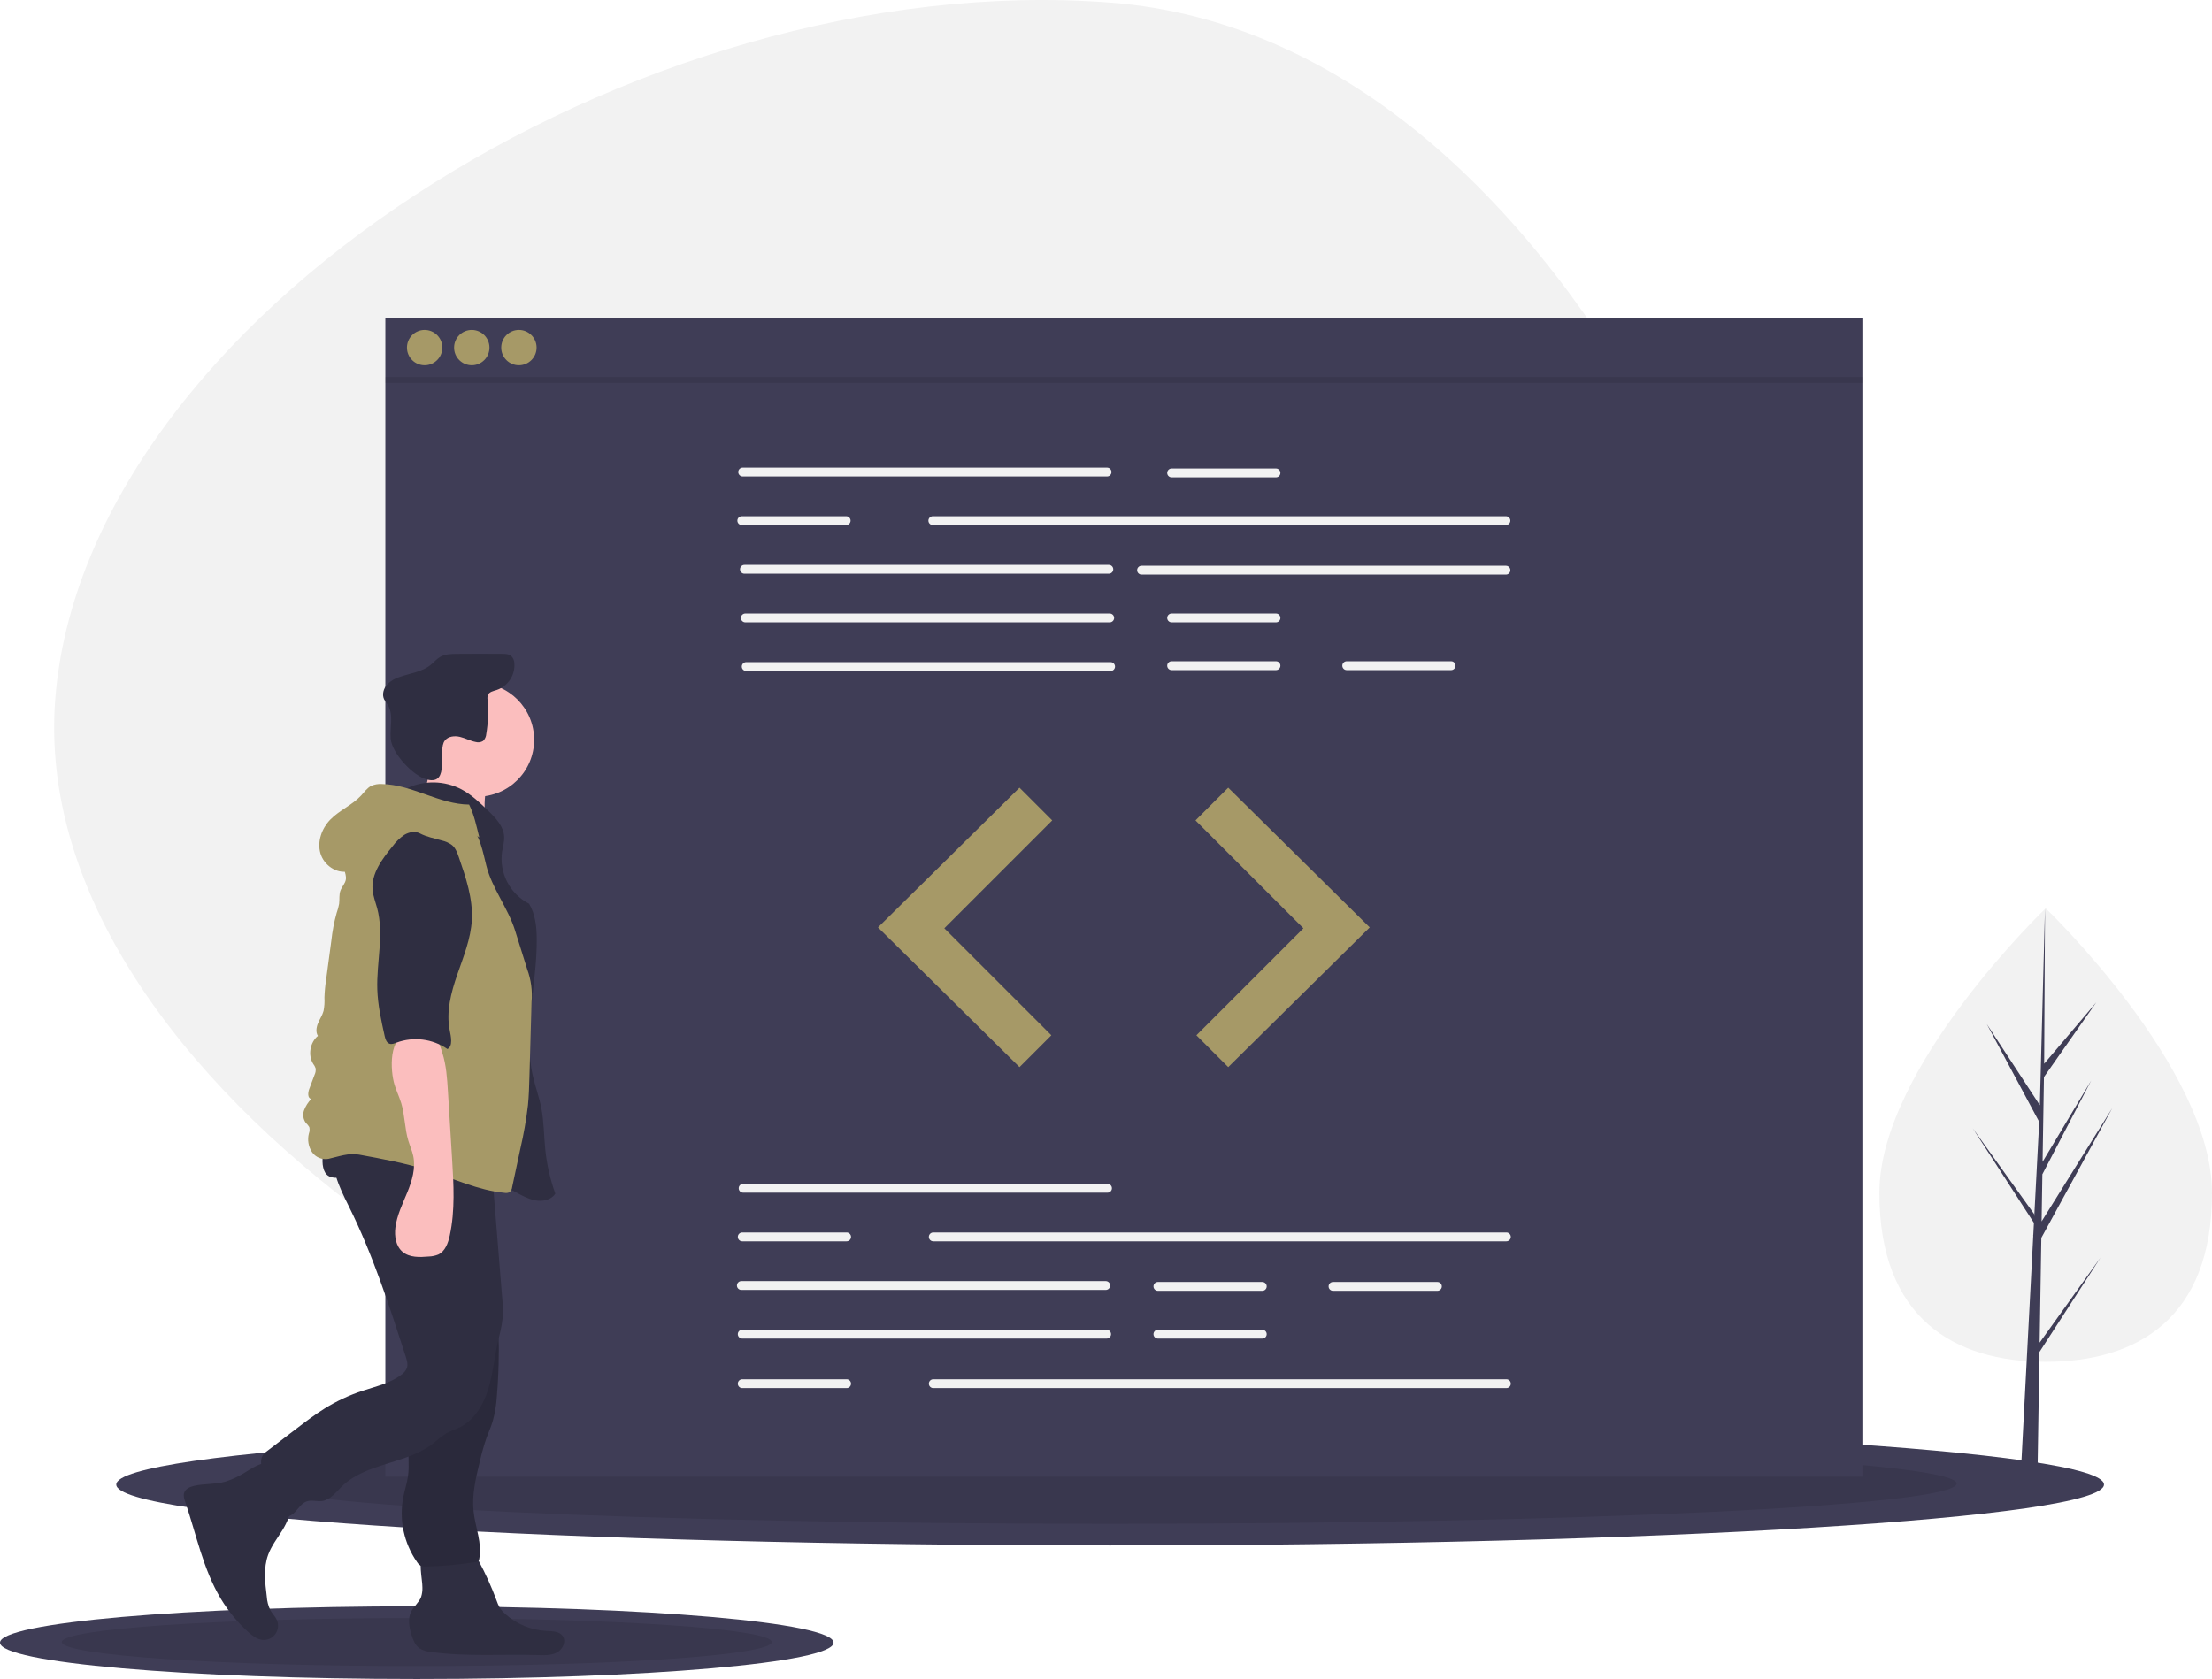
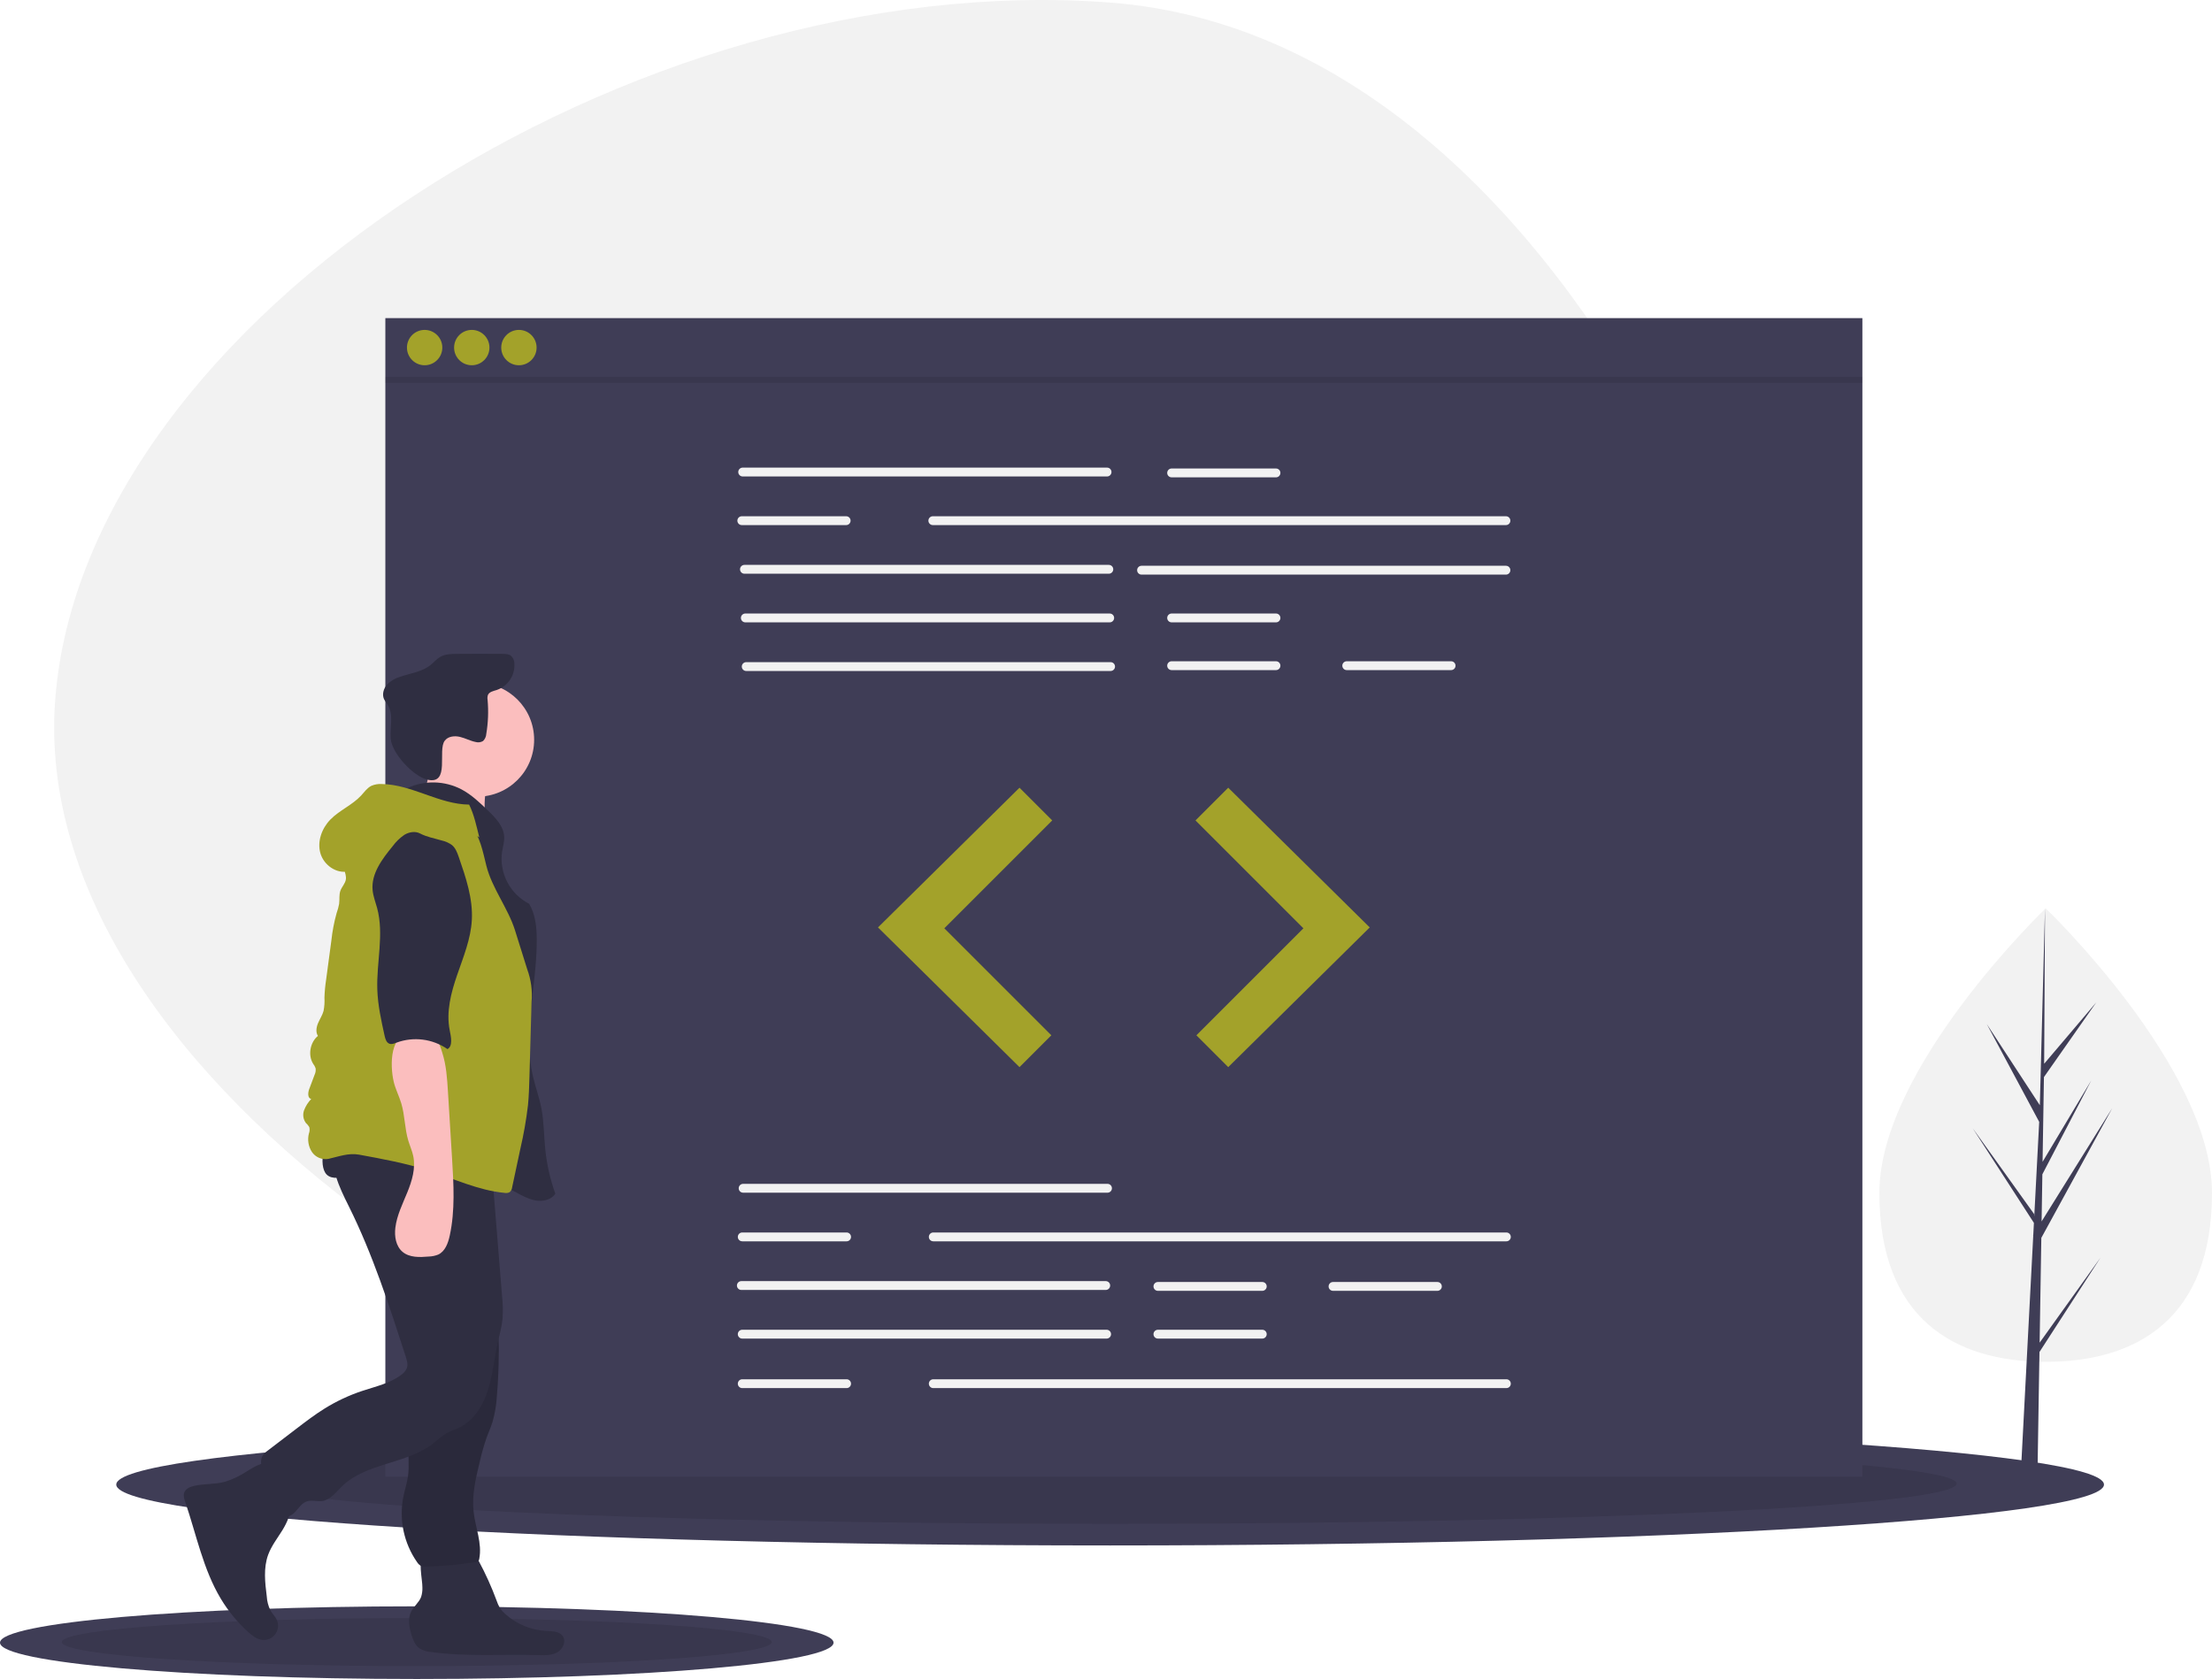
<svg xmlns="http://www.w3.org/2000/svg" id="a594ac37-6d44-4297-8862-1cbd9c01c0b7" data-name="Layer 1" width="1126.194" height="855" viewBox="0 0 1126.194 855">
  <path d="M581.768,778.438C339.369,759.991,50.297,572.172,65.014,378.781S359.7,5.358,602.099,23.805,984.031,403.667,969.314,597.058,824.166,796.885,581.768,778.438Z" transform="translate(-36.90323 -22.5)" fill="#f2f2f2" />
  <ellipse cx="565.194" cy="756" rx="506" ry="31" fill="#3f3d56" />
  <ellipse cx="565.194" cy="755.5" rx="431" ry="20.5" opacity="0.1" />
  <ellipse cx="212.194" cy="836.5" rx="212.194" ry="18.5" fill="#3f3d56" />
  <ellipse cx="212.194" cy="836.202" rx="180.742" ry="12.234" opacity="0.1" />
  <rect x="196.194" y="162" width="752" height="590" fill="#3f3d56" />
  <path d="M600.541,265.129H415.024a2.251,2.251,0,1,1,0-4.503H600.541a2.251,2.251,0,0,1,0,4.503Z" transform="translate(-36.90323 -22.5)" fill="#f2f2f2" />
  <path d="M803.62,289.895H511.835a2.251,2.251,0,0,1,0-4.503H803.62a2.251,2.251,0,1,1,0,4.503Z" transform="translate(-36.90323 -22.5)" fill="#f2f2f2" />
  <path d="M601.442,314.661H415.924a2.251,2.251,0,1,1,0-4.503H601.442a2.251,2.251,0,1,1,0,4.503Z" transform="translate(-36.90323 -22.5)" fill="#f2f2f2" />
  <path d="M803.62,315.111H618.102a2.251,2.251,0,0,1,0-4.503H803.62a2.251,2.251,0,1,1,0,4.503Z" transform="translate(-36.90323 -22.5)" fill="#f2f2f2" />
  <path d="M601.892,339.426H416.374a2.251,2.251,0,0,1,0-4.503H601.892a2.251,2.251,0,1,1,0,4.503Z" transform="translate(-36.90323 -22.5)" fill="#f2f2f2" />
  <path d="M602.342,364.192H416.825a2.251,2.251,0,0,1,0-4.503H602.342a2.251,2.251,0,1,1,0,4.503Z" transform="translate(-36.90323 -22.5)" fill="#f2f2f2" />
  <path d="M686.546,265.579H633.412a2.251,2.251,0,0,1,0-4.503h53.134a2.251,2.251,0,1,1,0,4.503Z" transform="translate(-36.90323 -22.5)" fill="#f2f2f2" />
  <path d="M686.546,339.426H633.412a2.251,2.251,0,0,1,0-4.503h53.134a2.251,2.251,0,1,1,0,4.503Z" transform="translate(-36.90323 -22.5)" fill="#f2f2f2" />
  <path d="M686.546,363.742H633.412a2.251,2.251,0,1,1,0-4.503h53.134a2.251,2.251,0,1,1,0,4.503Z" transform="translate(-36.90323 -22.5)" fill="#f2f2f2" />
  <path d="M775.702,363.742H722.569a2.251,2.251,0,0,1,0-4.503h53.134a2.251,2.251,0,1,1,0,4.503Z" transform="translate(-36.90323 -22.5)" fill="#f2f2f2" />
  <path d="M467.707,289.895H414.573a2.251,2.251,0,0,1,0-4.503h53.134a2.251,2.251,0,0,1,0,4.503Z" transform="translate(-36.90323 -22.5)" fill="#f2f2f2" />
  <path d="M600.766,629.861H415.249a2.251,2.251,0,0,1,0-4.503H600.766a2.251,2.251,0,0,1,0,4.503Z" transform="translate(-36.90323 -22.5)" fill="#f2f2f2" />
  <path d="M599.866,679.392H414.348a2.251,2.251,0,1,1,0-4.503H599.866a2.251,2.251,0,0,1,0,4.503Z" transform="translate(-36.90323 -22.5)" fill="#f2f2f2" />
  <path d="M600.316,704.158H414.798a2.251,2.251,0,1,1,0-4.503H600.316a2.251,2.251,0,1,1,0,4.503Z" transform="translate(-36.90323 -22.5)" fill="#f2f2f2" />
  <path d="M679.566,679.842H626.433a2.251,2.251,0,0,1,0-4.503h53.134a2.251,2.251,0,0,1,0,4.503Z" transform="translate(-36.90323 -22.5)" fill="#f2f2f2" />
  <path d="M679.566,704.158H626.433a2.251,2.251,0,0,1,0-4.503h53.134a2.251,2.251,0,1,1,0,4.503Z" transform="translate(-36.90323 -22.5)" fill="#f2f2f2" />
  <path d="M768.723,679.842H715.589a2.251,2.251,0,1,1,0-4.503h53.134a2.251,2.251,0,0,1,0,4.503Z" transform="translate(-36.90323 -22.5)" fill="#f2f2f2" />
  <path d="M803.845,654.626H512.06a2.251,2.251,0,0,1,0-4.503H803.845a2.251,2.251,0,0,1,0,4.503Z" transform="translate(-36.90323 -22.5)" fill="#f2f2f2" />
  <path d="M467.932,654.626H414.798a2.251,2.251,0,0,1,0-4.503H467.932a2.251,2.251,0,0,1,0,4.503Z" transform="translate(-36.90323 -22.5)" fill="#f2f2f2" />
  <path d="M803.845,729.374H512.06a2.251,2.251,0,1,1,0-4.503H803.845a2.251,2.251,0,0,1,0,4.503Z" transform="translate(-36.90323 -22.5)" fill="#f2f2f2" />
  <path d="M467.932,729.374H414.798a2.251,2.251,0,1,1,0-4.503H467.932a2.251,2.251,0,1,1,0,4.503Z" transform="translate(-36.90323 -22.5)" fill="#f2f2f2" />
-   <polygon points="519.06 401.13 447.014 472.275 519.06 543.42 535.27 527.21 480.786 472.725 535.72 417.79 519.06 401.13" fill="#a69967" />
-   <polygon points="625.327 401.13 697.373 472.275 625.327 543.42 609.117 527.21 663.602 472.725 608.667 417.79 625.327 401.13" fill="#a69967" />
-   <circle cx="216.194" cy="177" r="9" fill="#a69967" />
-   <circle cx="240.194" cy="177" r="9" fill="#a69967" />
-   <circle cx="264.194" cy="177" r="9" fill="#a69967" />
+   <polygon points="519.06 401.13 447.014 472.275 519.06 543.42 535.27 527.21 480.786 472.725 535.72 417.79 519.06 401.13" fill="#a3a22a" />
+   <polygon points="625.327 401.13 697.373 472.275 625.327 543.42 609.117 527.21 663.602 472.725 608.667 417.79 625.327 401.13" fill="#a3a22a" />
+   <circle cx="216.194" cy="177" r="9" fill="#a3a22a" />
+   <circle cx="240.194" cy="177" r="9" fill="#a3a22a" />
+   <circle cx="264.194" cy="177" r="9" fill="#a3a22a" />
  <rect x="196.194" y="192" width="752" height="3" opacity="0.1" />
  <path d="M1163.097,629.954c0,63.771-37.911,86.038-84.676,86.038s-84.676-22.266-84.676-86.038,84.676-144.898,84.676-144.898S1163.097,566.182,1163.097,629.954Z" transform="translate(-36.90323 -22.5)" fill="#f2f2f2" />
  <polygon points="1038.433 683.736 1039.3 630.365 1075.391 564.338 1039.436 621.993 1039.826 597.995 1064.699 550.226 1039.929 591.645 1039.929 591.645 1040.63 548.484 1067.265 510.453 1040.74 541.697 1041.178 462.556 1038.425 567.325 1038.651 563.003 1011.571 521.552 1038.217 571.3 1035.694 619.503 1035.619 618.223 1004.4 574.602 1035.524 622.743 1035.209 628.771 1035.152 628.862 1035.178 629.357 1028.776 751.653 1037.329 751.653 1038.355 688.485 1069.404 640.461 1038.433 683.736" fill="#3f3d56" />
  <path d="M159.525,773.591a43.126,43.126,0,0,1-8.178,3.503c-5.079,1.387-10.507.878-15.637,2.063-2.1.485-4.386,1.499-5.054,3.549-.49,1.503.043,3.127.553,4.623,5.669,16.62,9.085,34.266,18.125,49.321a74.641,74.641,0,0,0,13.993,16.988c2.055,1.852,4.384,3.664,7.135,3.955a7.248,7.248,0,0,0,7.371-10.182c-.811-1.801-2.317-3.196-3.289-4.916a18.757,18.757,0,0,1-1.819-6.991c-.893-7.108-1.754-14.538.709-21.265,1.652-4.512,4.682-8.359,7.206-12.447s4.622-8.772,4.06-13.544c-.383-3.257-1.972-6.237-3.65-9.054-1.681-2.823-5.005-10.408-8.383-11.35C169.16,766.864,162.583,772.024,159.525,773.591Z" transform="translate(-36.90323 -22.5)" fill="#2f2e41" />
  <path d="M251.96,831a14.019,14.019,0,0,1-.663,4.745c-1.058,2.793-3.681,4.706-5.036,7.367-1.885,3.701-1.031,8.174.218,12.135.783,2.483,1.81,5.067,3.912,6.603a12.893,12.893,0,0,0,5.954,1.907c18.036,2.496,36.358,1.064,54.559,1.587,3.317.095,6.829.211,9.725-1.41s4.686-5.697,2.717-8.368c-1.769-2.399-5.265-2.376-8.242-2.518a33.912,33.912,0,0,1-20.913-8.615,15.112,15.112,0,0,1-2.933-3.377,20.753,20.753,0,0,1-1.534-3.518,156.799,156.799,0,0,0-9.084-20.119c-.979-1.815-2.087-3.705-3.906-4.676a10.323,10.323,0,0,0-4.239-.926c-4.536-.294-16.283-1.838-19.791,1.69C249.461,816.768,252.032,826.86,251.96,831Z" transform="translate(-36.90323 -22.5)" fill="#2f2e41" />
  <circle cx="242.971" cy="376.72" r="28.975" fill="#fbbebe" />
  <path d="M253.709,423.146c-1.723,4.614-4.647,8.947-8.9,11.43l40.075,8.175a42.453,42.453,0,0,1-.562-17.869,10.3,10.3,0,0,0,.24-4.409c-.754-2.907-4.026-4.307-6.955-4.974-7.314-1.667-13.782-2.561-20.579-5.792C254.95,413.263,255.241,419.045,253.709,423.146Z" transform="translate(-36.90323 -22.5)" fill="#fbbebe" />
  <path d="M244.474,423.727a31.338,31.338,0,0,1,27.313.714c5.138,2.707,9.392,6.794,13.572,10.826,3.853,3.717,7.962,7.972,8.236,13.319.132,2.59-.676,5.123-1.084,7.684a25.766,25.766,0,0,0,13.78,26.469c3.184,5.303,3.841,11.729,3.889,17.914.185,23.436-7.209,47.161-1.93,69.995,1.239,5.361,3.162,10.554,4.232,15.951,1.387,6.991,1.318,14.18,2.044,21.27a95.266,95.266,0,0,0,5.113,22.495c-1.744,2.774-5.374,3.837-8.642,3.613s-6.325-1.643-9.242-3.136c-14.123-7.227-27.059-16.757-41.687-22.9-9.678-4.064-19.987-6.595-29.376-11.288s-18.12-12.142-20.99-22.238c-1.241-4.365-1.318-8.965-1.385-13.503-.285-19.114-.55-38.436,3.61-57.094,3.669-16.454,10.741-32.194,12.284-48.981.502-5.464.513-11.314,3.566-15.873C232.091,432.52,241.409,430.851,244.474,423.727Z" transform="translate(-36.90323 -22.5)" fill="#2f2e41" />
  <path d="M263.395,399.629c1.707-2.227,5-2.531,7.728-1.872s5.243,2.064,7.997,2.599a4.675,4.675,0,0,0,3.743-.526,5.444,5.444,0,0,0,1.615-3.57,68.163,68.163,0,0,0,.671-17.38,5.147,5.147,0,0,1,.159-2.437c.682-1.643,2.763-2.035,4.462-2.562a13.316,13.316,0,0,0,9.013-13.633,5.421,5.421,0,0,0-1.657-3.741c-1.175-.958-2.82-1.016-4.336-1.029q-11.683-.094-23.367.006c-2.883.025-5.91.096-8.409,1.533-1.848,1.063-3.222,2.773-4.88,4.112-4.326,3.491-10.178,4.201-15.441,5.991a15.308,15.308,0,0,0-6.768,4.036c-1.75,2-2.592,4.973-1.493,7.393a26.252,26.252,0,0,0,1.887,2.904c3.105,4.964,1.038,11.403,1.501,17.24.579,7.288,11.365,19.112,18.679,20.836C266.308,422.311,259.486,404.414,263.395,399.629Z" transform="translate(-36.90323 -22.5)" fill="#2f2e41" />
  <path d="M247.037,719.183c.745,5.322,1.701,10.662,1.445,16.029-.357,7.494-3.059,14.714-3.559,22.199-.373,5.591.49,11.242-.287,16.791-.497,3.553-1.656,6.978-2.373,10.494a43.395,43.395,0,0,0,6.973,33.265,5.448,5.448,0,0,0,2.023,1.961,5.714,5.714,0,0,0,2.508.332,179.947,179.947,0,0,0,25.17-2.287,2.414,2.414,0,0,0,1.616-.713,2.266,2.266,0,0,0,.351-.954c1.544-7.936-1.977-15.893-2.872-23.928-.956-8.58,1.103-17.177,3.146-25.565a113.548,113.548,0,0,1,3.467-12.228c.988-2.697,2.181-5.321,3.037-8.063a61.46,61.46,0,0,0,2.202-13.203q.892-10.575.945-21.199a88.958,88.958,0,0,0-1.665-20.01c-1.878-8.338-5.724-16.081-9.536-23.73a15.029,15.029,0,0,0-5.618,2.67,125.38,125.38,0,0,1-15.35,8.481c-3.567,1.657-10.522,2.833-12.786,6.286-2.232,3.405-.792,10.351-.621,14.106Q245.694,709.584,247.037,719.183Z" transform="translate(-36.90323 -22.5)" fill="#2f2e41" />
  <path d="M247.037,719.183c.745,5.322,1.701,10.662,1.445,16.029-.357,7.494-3.059,14.714-3.559,22.199-.373,5.591.49,11.242-.287,16.791-.497,3.553-1.656,6.978-2.373,10.494a43.395,43.395,0,0,0,6.973,33.265,5.448,5.448,0,0,0,2.023,1.961,5.714,5.714,0,0,0,2.508.332,179.947,179.947,0,0,0,25.17-2.287,2.414,2.414,0,0,0,1.616-.713,2.266,2.266,0,0,0,.351-.954c1.544-7.936-1.977-15.893-2.872-23.928-.956-8.58,1.103-17.177,3.146-25.565a113.548,113.548,0,0,1,3.467-12.228c.988-2.697,2.181-5.321,3.037-8.063a61.46,61.46,0,0,0,2.202-13.203q.892-10.575.945-21.199a88.958,88.958,0,0,0-1.665-20.01c-1.878-8.338-5.724-16.081-9.536-23.73a15.029,15.029,0,0,0-5.618,2.67,125.38,125.38,0,0,1-15.35,8.481c-3.567,1.657-10.522,2.833-12.786,6.286-2.232,3.405-.792,10.351-.621,14.106Q245.694,709.584,247.037,719.183Z" transform="translate(-36.90323 -22.5)" opacity="0.1" />
  <path d="M207.864,605.518c-3.848,10.359,1.808,21.554,6.722,31.452,12.106,24.386,20.513,50.407,28.874,76.317.626,1.941,1.252,4.058.554,5.974a7.825,7.825,0,0,1-2.822,3.347c-5.765,4.379-13.107,5.939-19.975,8.23a90.184,90.184,0,0,0-18.943,8.88c-4.977,3.084-9.639,6.644-14.292,10.197l-14.812,11.312a9.903,9.903,0,0,0-2.476,2.397c-1.429,2.241-.843,5.167-.132,7.728a131.432,131.432,0,0,0,7.252,19.792,6.911,6.911,0,0,0,2.63,3.447c2.312,1.242,5.14-.405,6.905-2.347s3.292-4.359,5.781-5.193c2.486-.833,5.222.176,7.818-.189,4.199-.589,6.986-4.457,10.013-7.426,12.365-12.131,33.01-11.251,46.612-21.977a59.228,59.228,0,0,1,6.231-4.868c2.3-1.359,4.907-2.105,7.293-3.307,7.257-3.654,11.819-11.209,14.262-18.957s3.141-15.928,4.897-23.861c.908-4.101,2.103-8.158,2.507-12.338a66.094,66.094,0,0,0-.253-11.666L287.604,621.748c-.4-4.943-.8-9.892-1.576-14.791-14.577.521-29.143,1.108-43.728,1.28C230.695,608.374,218.876,609.186,207.864,605.518Z" transform="translate(-36.90323 -22.5)" fill="#2f2e41" />
  <path d="M202.506,619.721c1.977,3.18,6.79,3.114,10.104,1.371s5.889-4.673,9.211-6.401c4.464-2.323,9.746-2.235,14.776-2.093,7.964.225,16.025.464,23.687,2.647,7.925,2.257,15.64,6.603,23.834,5.736,1.426-.151,2.985-.56,3.761-1.766a5.544,5.544,0,0,0,.62-2.836l.268-7.159a6.464,6.464,0,0,0-.57-3.625,6.082,6.082,0,0,0-2.716-2.079c-11.663-5.646-24.965-6.697-37.915-7.141q-9.875-.338-19.757-.278c-5.591.034-12.303-.775-17.739.719C202.774,598.82,198.805,613.769,202.506,619.721Z" transform="translate(-36.90323 -22.5)" fill="#2f2e41" />
-   <path d="M275.742,432.226c-15.282-.135-29.131-10.223-44.412-10.468a11.514,11.514,0,0,0-5.393.93c-2.129,1.073-3.529,3.147-5.147,4.898-4.518,4.893-11.061,7.505-15.703,12.281-4.352,4.478-6.773,11.15-5.055,17.153s8.204,10.608,14.279,9.165A36.801,36.801,0,0,1,228.65,446.706a72.887,72.887,0,0,1,11.205-5.882c6.868-3.112,14.548-6.283,21.718-3.95a30.638,30.638,0,0,1,7.409,4.04l11.954,8.03C279.543,443.45,278.29,437.288,275.742,432.226Z" transform="translate(-36.90323 -22.5)" fill="#a69967" />
-   <path d="M212.552,460.874c-2.029,2.532.894,6.2.447,9.413-.297,2.135-2.054,3.765-2.786,5.793-.758,2.1-.356,4.427-.643,6.641a28.489,28.489,0,0,1-1.275,4.73,84.975,84.975,0,0,0-2.686,14.026l-2.675,19.976a75.681,75.681,0,0,0-.846,9.078,27.107,27.107,0,0,1-.452,6.787c-.592,2.183-1.904,4.093-2.786,6.175s-1.291,4.602-.099,6.524c-3.991,3.325-5.178,9.854-2.387,14.235a7.899,7.899,0,0,1,1.23,2.265,5.82,5.82,0,0,1-.542,3.34l-2.705,7.207c-.692,1.845-.911,4.653,1.014,5.074a17.006,17.006,0,0,0-3.651,5.767,6.866,6.866,0,0,0,.972,6.506,8.289,8.289,0,0,1,1.694,2.056,5.473,5.473,0,0,1-.196,3.243,11.906,11.906,0,0,0,1.473,9.333,8.371,8.371,0,0,0,8.418,3.609c5.41-1.22,10.272-3.147,15.728-2.146,11.746,2.155,23.53,4.32,34.906,7.952,12.984,4.145,25.556,10.224,39.126,11.5a3.798,3.798,0,0,0,2.617-.407,3.931,3.931,0,0,0,1.21-2.488q2.097-9.832,4.194-19.665a202.363,202.363,0,0,0,3.855-22.028c.477-4.781.614-9.589.749-14.392l1.081-38.231a38.197,38.197,0,0,0-2.2-16.62l-6.217-19.848c-3.548-11.327-11.688-21.371-14.586-32.882-1.834-7.285-3.189-15.103-8.108-20.781-7.012-8.095-19.145-9.354-29.764-7.962-4.797.629-9.636,1.714-13.785,4.202-4.798,2.877-8.333,7.409-11.753,11.836C218.305,454.343,215.436,457.276,212.552,460.874Z" transform="translate(-36.90323 -22.5)" fill="#a69967" />
+   <path d="M275.742,432.226c-15.282-.135-29.131-10.223-44.412-10.468a11.514,11.514,0,0,0-5.393.93c-2.129,1.073-3.529,3.147-5.147,4.898-4.518,4.893-11.061,7.505-15.703,12.281-4.352,4.478-6.773,11.15-5.055,17.153s8.204,10.608,14.279,9.165A36.801,36.801,0,0,1,228.65,446.706a72.887,72.887,0,0,1,11.205-5.882c6.868-3.112,14.548-6.283,21.718-3.95a30.638,30.638,0,0,1,7.409,4.04l11.954,8.03C279.543,443.45,278.29,437.288,275.742,432.226Z" transform="translate(-36.90323 -22.5)" fill="#a3a22a" />
+   <path d="M212.552,460.874c-2.029,2.532.894,6.2.447,9.413-.297,2.135-2.054,3.765-2.786,5.793-.758,2.1-.356,4.427-.643,6.641a28.489,28.489,0,0,1-1.275,4.73,84.975,84.975,0,0,0-2.686,14.026l-2.675,19.976a75.681,75.681,0,0,0-.846,9.078,27.107,27.107,0,0,1-.452,6.787c-.592,2.183-1.904,4.093-2.786,6.175s-1.291,4.602-.099,6.524c-3.991,3.325-5.178,9.854-2.387,14.235a7.899,7.899,0,0,1,1.23,2.265,5.82,5.82,0,0,1-.542,3.34l-2.705,7.207c-.692,1.845-.911,4.653,1.014,5.074a17.006,17.006,0,0,0-3.651,5.767,6.866,6.866,0,0,0,.972,6.506,8.289,8.289,0,0,1,1.694,2.056,5.473,5.473,0,0,1-.196,3.243,11.906,11.906,0,0,0,1.473,9.333,8.371,8.371,0,0,0,8.418,3.609c5.41-1.22,10.272-3.147,15.728-2.146,11.746,2.155,23.53,4.32,34.906,7.952,12.984,4.145,25.556,10.224,39.126,11.5a3.798,3.798,0,0,0,2.617-.407,3.931,3.931,0,0,0,1.21-2.488q2.097-9.832,4.194-19.665a202.363,202.363,0,0,0,3.855-22.028c.477-4.781.614-9.589.749-14.392l1.081-38.231a38.197,38.197,0,0,0-2.2-16.62l-6.217-19.848c-3.548-11.327-11.688-21.371-14.586-32.882-1.834-7.285-3.189-15.103-8.108-20.781-7.012-8.095-19.145-9.354-29.764-7.962-4.797.629-9.636,1.714-13.785,4.202-4.798,2.877-8.333,7.409-11.753,11.836C218.305,454.343,215.436,457.276,212.552,460.874Z" transform="translate(-36.90323 -22.5)" fill="#a3a22a" />
  <path d="M237.347,573.323c.875,3.773,2.712,7.251,3.837,10.957,1.884,6.209,1.724,12.896,3.605,19.106.789,2.606,1.933,5.109,2.5,7.773,1.321,6.211-.608,12.636-3.003,18.516s-5.313,11.678-6.091,17.98c-.548,4.438.239,9.45,3.66,12.331,3.552,2.99,8.713,2.788,13.339,2.39a14.016,14.016,0,0,0,4.841-1.008c3.538-1.674,5.028-5.86,5.855-9.685,2.771-12.819,1.98-26.106,1.174-39.197l-2.106-34.234c-.405-6.591-.84-13.318-2.871-19.646-.739-2.302-2.026-6.954-4.129-8.424-2.083-1.456-8.03-1.521-10.609-1.642C235.251,547.97,235.387,564.856,237.347,573.323Z" transform="translate(-36.90323 -22.5)" fill="#fbbebe" />
  <path d="M250.751,446.923c-2.471-1.294-5.584-.736-7.972.704a24.568,24.568,0,0,0-5.972,5.798c-5.339,6.517-10.991,13.995-10.199,22.382.297,3.145,1.501,6.121,2.317,9.172,3.579,13.38-.379,27.53.075,41.373.262,7.999,2.003,15.866,3.736,23.679.354,1.595.92,3.44,2.463,3.977,1.159.403,2.41-.115,3.557-.551A28.371,28.371,0,0,1,264.721,556.731c2.865-1.529,1.791-6.363,1.149-9.546-1.908-9.458.682-19.214,3.828-28.335s6.911-18.23,7.432-27.865c.591-10.916-3.029-21.571-6.6-31.903-.779-2.255-1.631-4.62-3.439-6.178a13.665,13.665,0,0,0-5.203-2.377C258.096,449.406,254.255,448.758,250.751,446.923Z" transform="translate(-36.90323 -22.5)" fill="#2f2e41" />
</svg>
